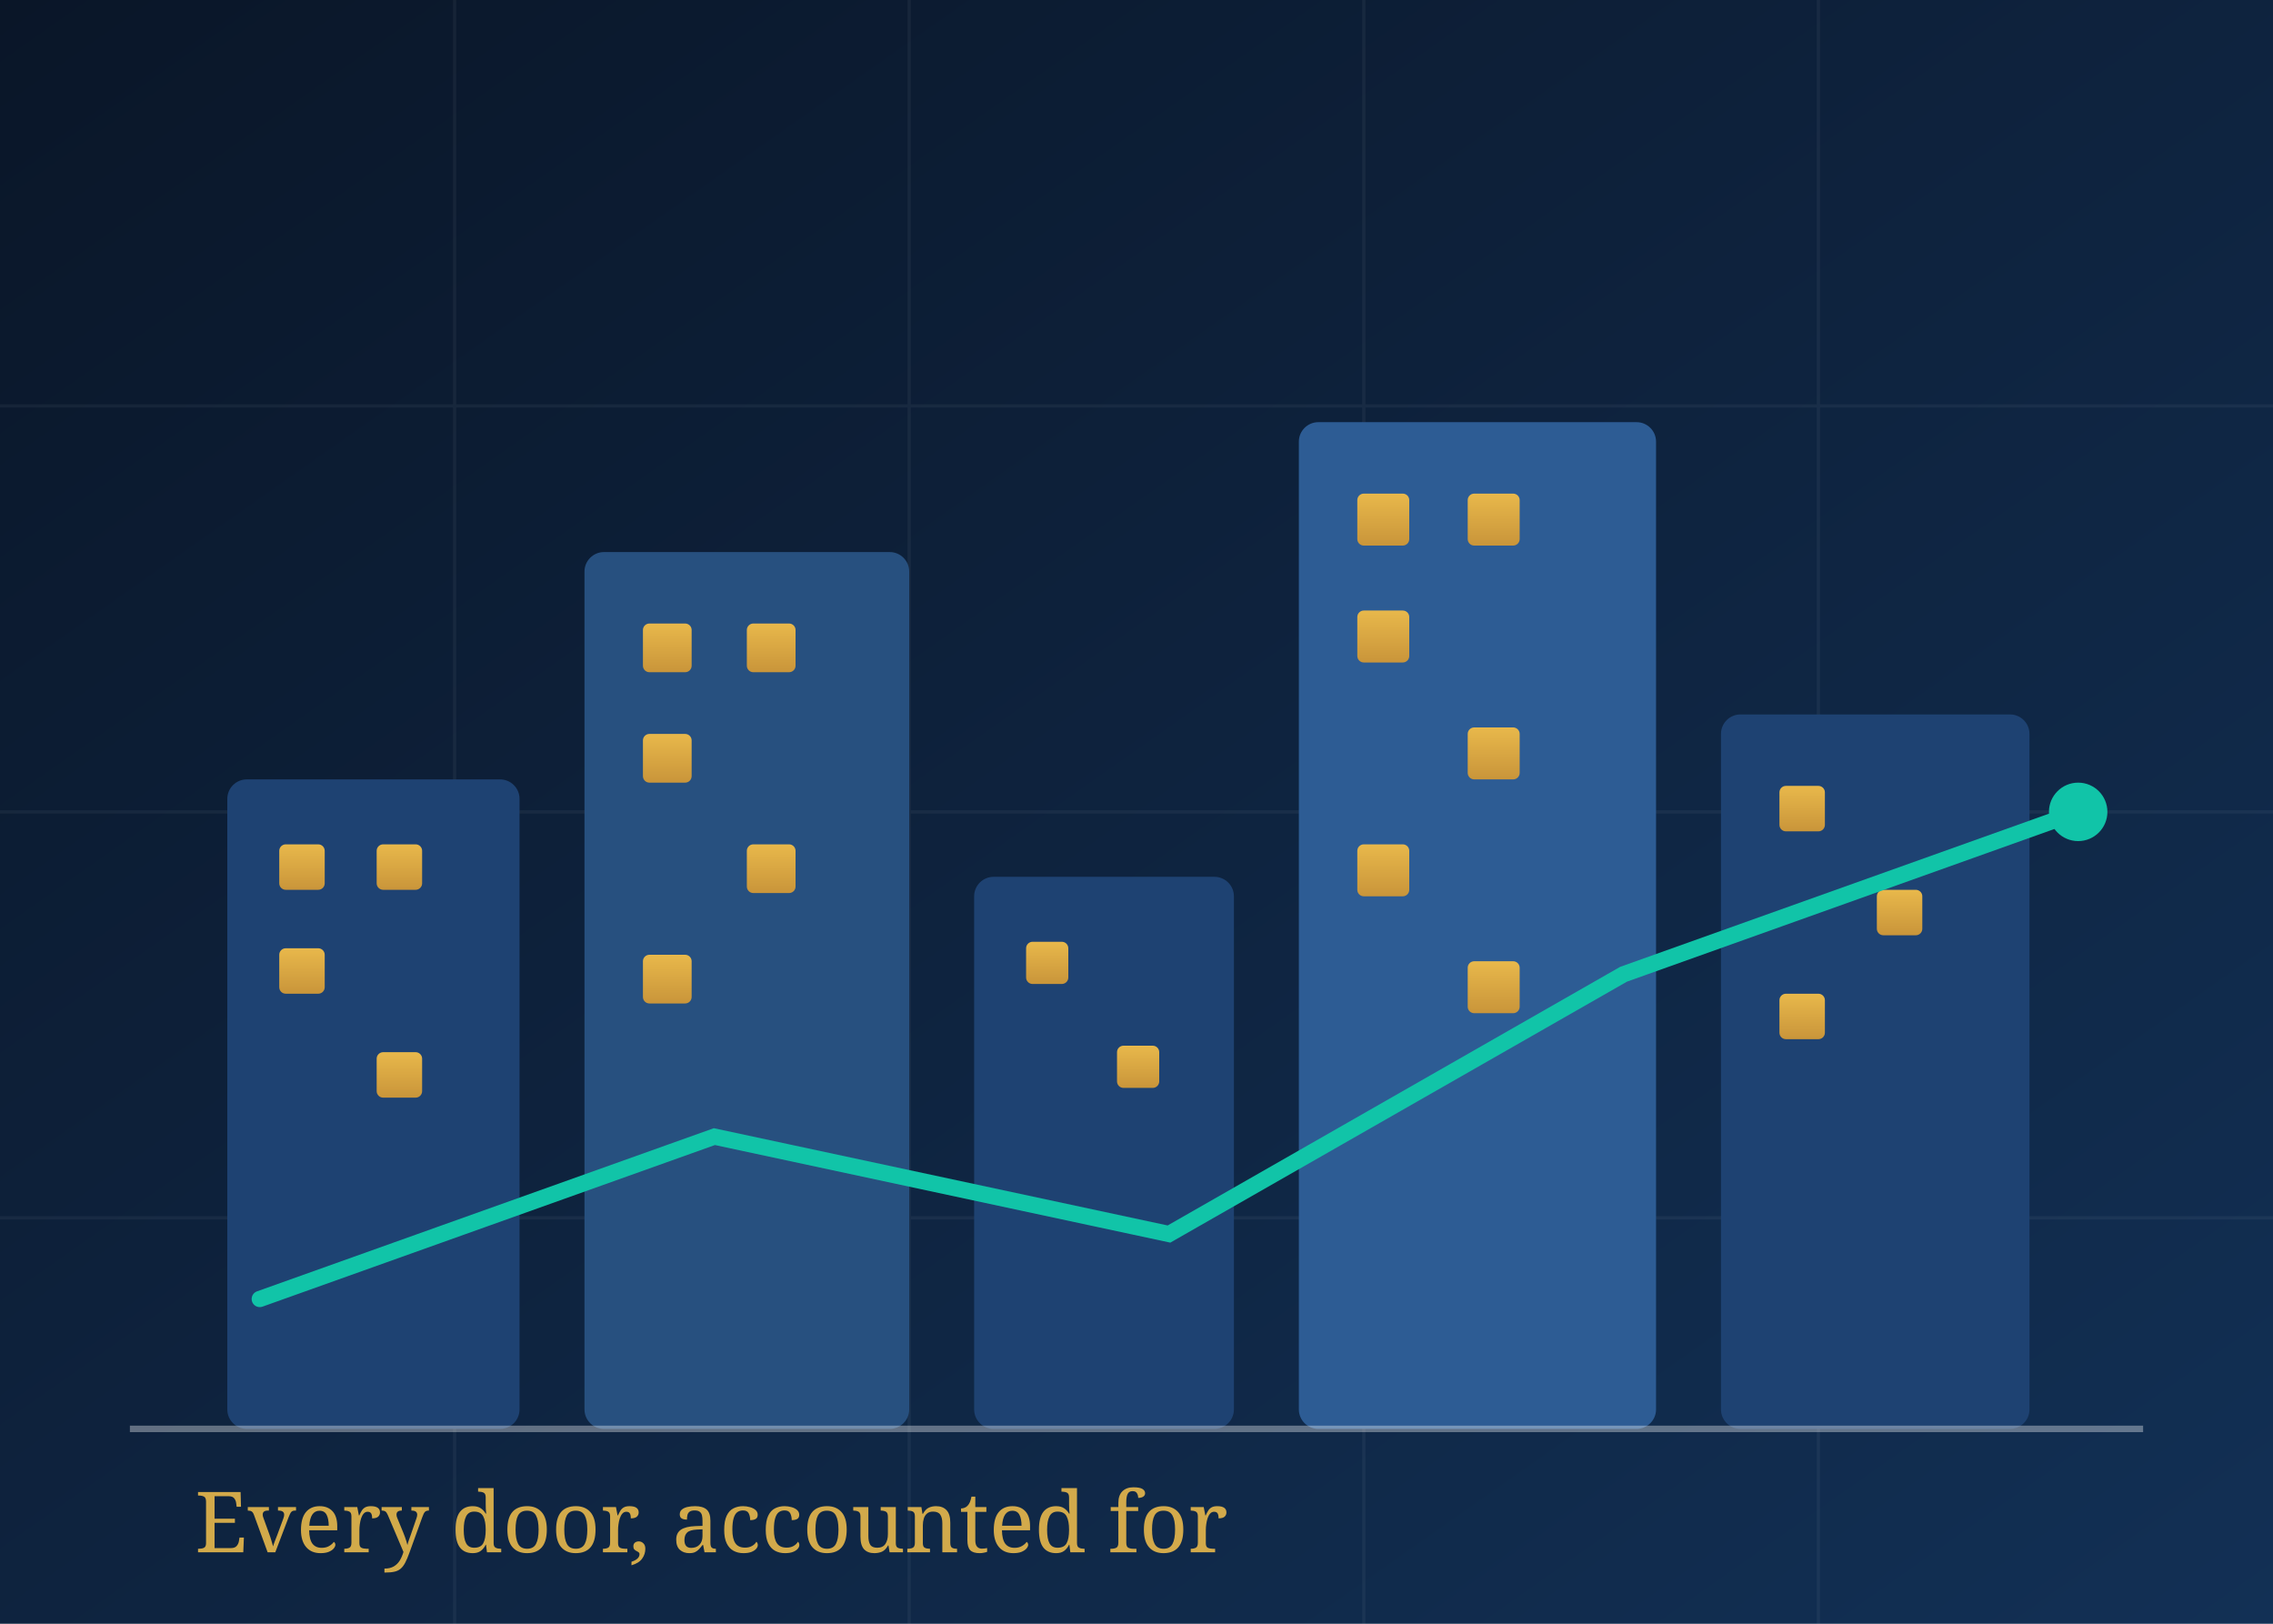
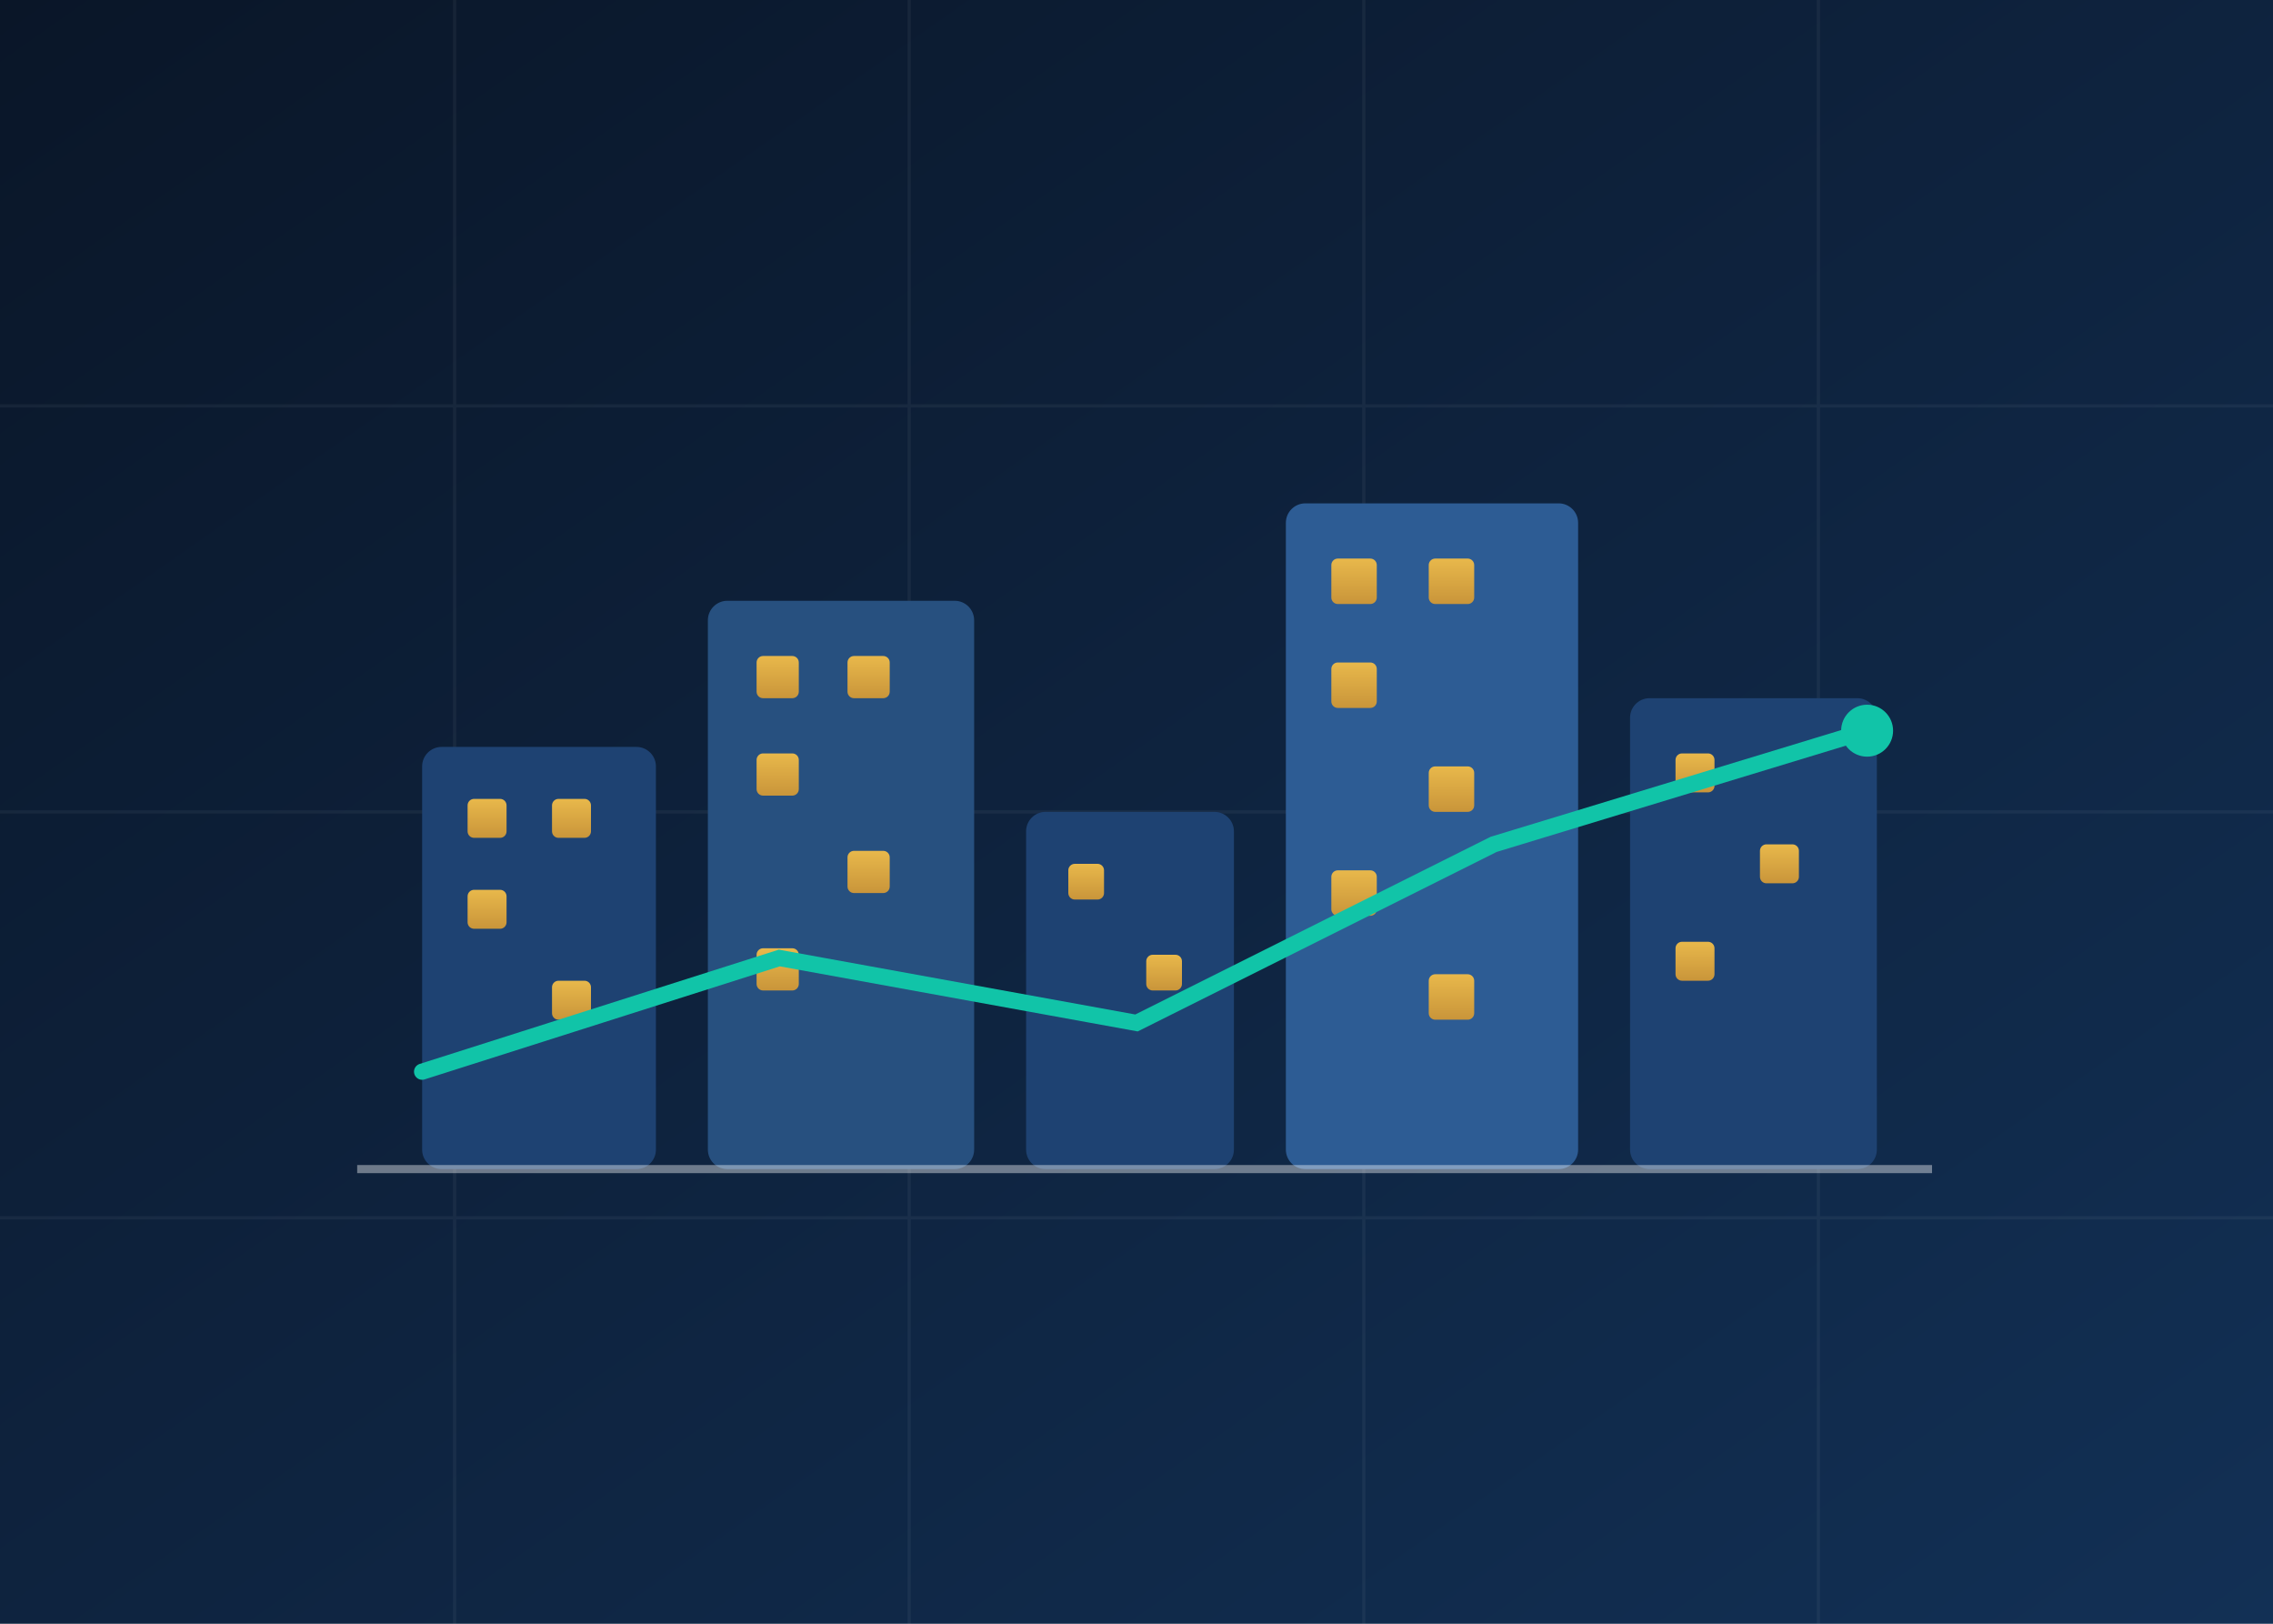
<svg xmlns="http://www.w3.org/2000/svg" viewBox="0 0 700 500" preserveAspectRatio="xMidYMid slice">
  <defs>
    <linearGradient id="bg2" x1="0" y1="0" x2="1" y2="1">
      <stop offset="0" stop-color="#0a1628" />
      <stop offset="1" stop-color="#123055" />
    </linearGradient>
    <linearGradient id="gold2" x1="0" y1="0" x2="0" y2="1">
      <stop offset="0" stop-color="#e8b84b" />
      <stop offset="1" stop-color="#c9953a" />
    </linearGradient>
  </defs>
  <rect width="700" height="500" fill="url(#bg2)" />
  <g stroke="#ffffff" stroke-opacity="0.05">
    <path d="M0 125h700M0 250h700M0 375h700M140 0v500M280 0v500M420 0v500M560 0v500" />
  </g>
  <g>
-     <rect x="70" y="240" width="90" height="200" rx="6" fill="#1e4272" />
-     <rect x="180" y="170" width="100" height="270" rx="6" fill="#27507f" />
-     <rect x="300" y="270" width="80" height="170" rx="6" fill="#1e4272" />
-     <rect x="400" y="130" width="110" height="310" rx="6" fill="#2d5c94" />
-     <rect x="530" y="220" width="95" height="220" rx="6" fill="#1e4272" />
+     <rect x="130" y="230" width="72" height="130" rx="6" fill="#1e4272" />
+     <rect x="218" y="185" width="82" height="175" rx="6" fill="#27507f" />
+     <rect x="316" y="250" width="64" height="110" rx="6" fill="#1e4272" />
+     <rect x="396" y="155" width="90" height="205" rx="6" fill="#2d5c94" />
+     <rect x="502" y="215" width="76" height="145" rx="6" fill="#1e4272" />
  </g>
  <g fill="url(#gold2)">
-     <rect x="86" y="260" width="14" height="14" rx="2" />
-     <rect x="116" y="260" width="14" height="14" rx="2" />
-     <rect x="86" y="292" width="14" height="14" rx="2" />
-     <rect x="116" y="324" width="14" height="14" rx="2" />
-     <rect x="198" y="192" width="15" height="15" rx="2" />
-     <rect x="230" y="192" width="15" height="15" rx="2" />
-     <rect x="198" y="226" width="15" height="15" rx="2" />
-     <rect x="230" y="260" width="15" height="15" rx="2" />
-     <rect x="198" y="294" width="15" height="15" rx="2" />
-     <rect x="316" y="290" width="13" height="13" rx="2" />
-     <rect x="344" y="322" width="13" height="13" rx="2" />
-     <rect x="418" y="152" width="16" height="16" rx="2" />
-     <rect x="452" y="152" width="16" height="16" rx="2" />
-     <rect x="418" y="188" width="16" height="16" rx="2" />
-     <rect x="452" y="224" width="16" height="16" rx="2" />
-     <rect x="418" y="260" width="16" height="16" rx="2" />
-     <rect x="452" y="296" width="16" height="16" rx="2" />
-     <rect x="548" y="242" width="14" height="14" rx="2" />
-     <rect x="578" y="274" width="14" height="14" rx="2" />
-     <rect x="548" y="306" width="14" height="14" rx="2" />
+     <rect x="144" y="246" width="12" height="12" rx="2" />
+     <rect x="170" y="246" width="12" height="12" rx="2" />
+     <rect x="144" y="274" width="12" height="12" rx="2" />
+     <rect x="170" y="302" width="12" height="12" rx="2" />
+     <rect x="233" y="202" width="13" height="13" rx="2" />
+     <rect x="261" y="202" width="13" height="13" rx="2" />
+     <rect x="233" y="232" width="13" height="13" rx="2" />
+     <rect x="261" y="262" width="13" height="13" rx="2" />
+     <rect x="233" y="292" width="13" height="13" rx="2" />
+     <rect x="329" y="266" width="11" height="11" rx="2" />
+     <rect x="353" y="294" width="11" height="11" rx="2" />
+     <rect x="410" y="172" width="14" height="14" rx="2" />
+     <rect x="440" y="172" width="14" height="14" rx="2" />
+     <rect x="410" y="204" width="14" height="14" rx="2" />
+     <rect x="440" y="236" width="14" height="14" rx="2" />
+     <rect x="410" y="268" width="14" height="14" rx="2" />
+     <rect x="440" y="300" width="14" height="14" rx="2" />
+     <rect x="516" y="232" width="12" height="12" rx="2" />
+     <rect x="542" y="260" width="12" height="12" rx="2" />
+     <rect x="516" y="290" width="12" height="12" rx="2" />
  </g>
-   <path d="M40 440 H660" stroke="#ffffff" stroke-opacity="0.35" stroke-width="2" />
-   <path d="M80 400 L220 350 L360 380 L500 300 L640 250" stroke="#11c4a8" stroke-width="5" fill="none" stroke-linecap="round" />
-   <circle cx="640" cy="250" r="9" fill="#11c4a8" />
-   <g font-family="Georgia, serif" fill="#e8b84b" font-size="26" opacity="0.9">
-     <text x="60" y="478">Every door, accounted for</text>
-   </g>
+   <path d="M110 360 H595" stroke="#ffffff" stroke-opacity="0.4" stroke-width="2.5" />
+   <path d="M130 330 L240 295 L350 315 L460 260 L575 225" stroke="#11c4a8" stroke-width="5" fill="none" stroke-linecap="round" />
+   <circle cx="575" cy="225" r="8" fill="#11c4a8" />
</svg>
